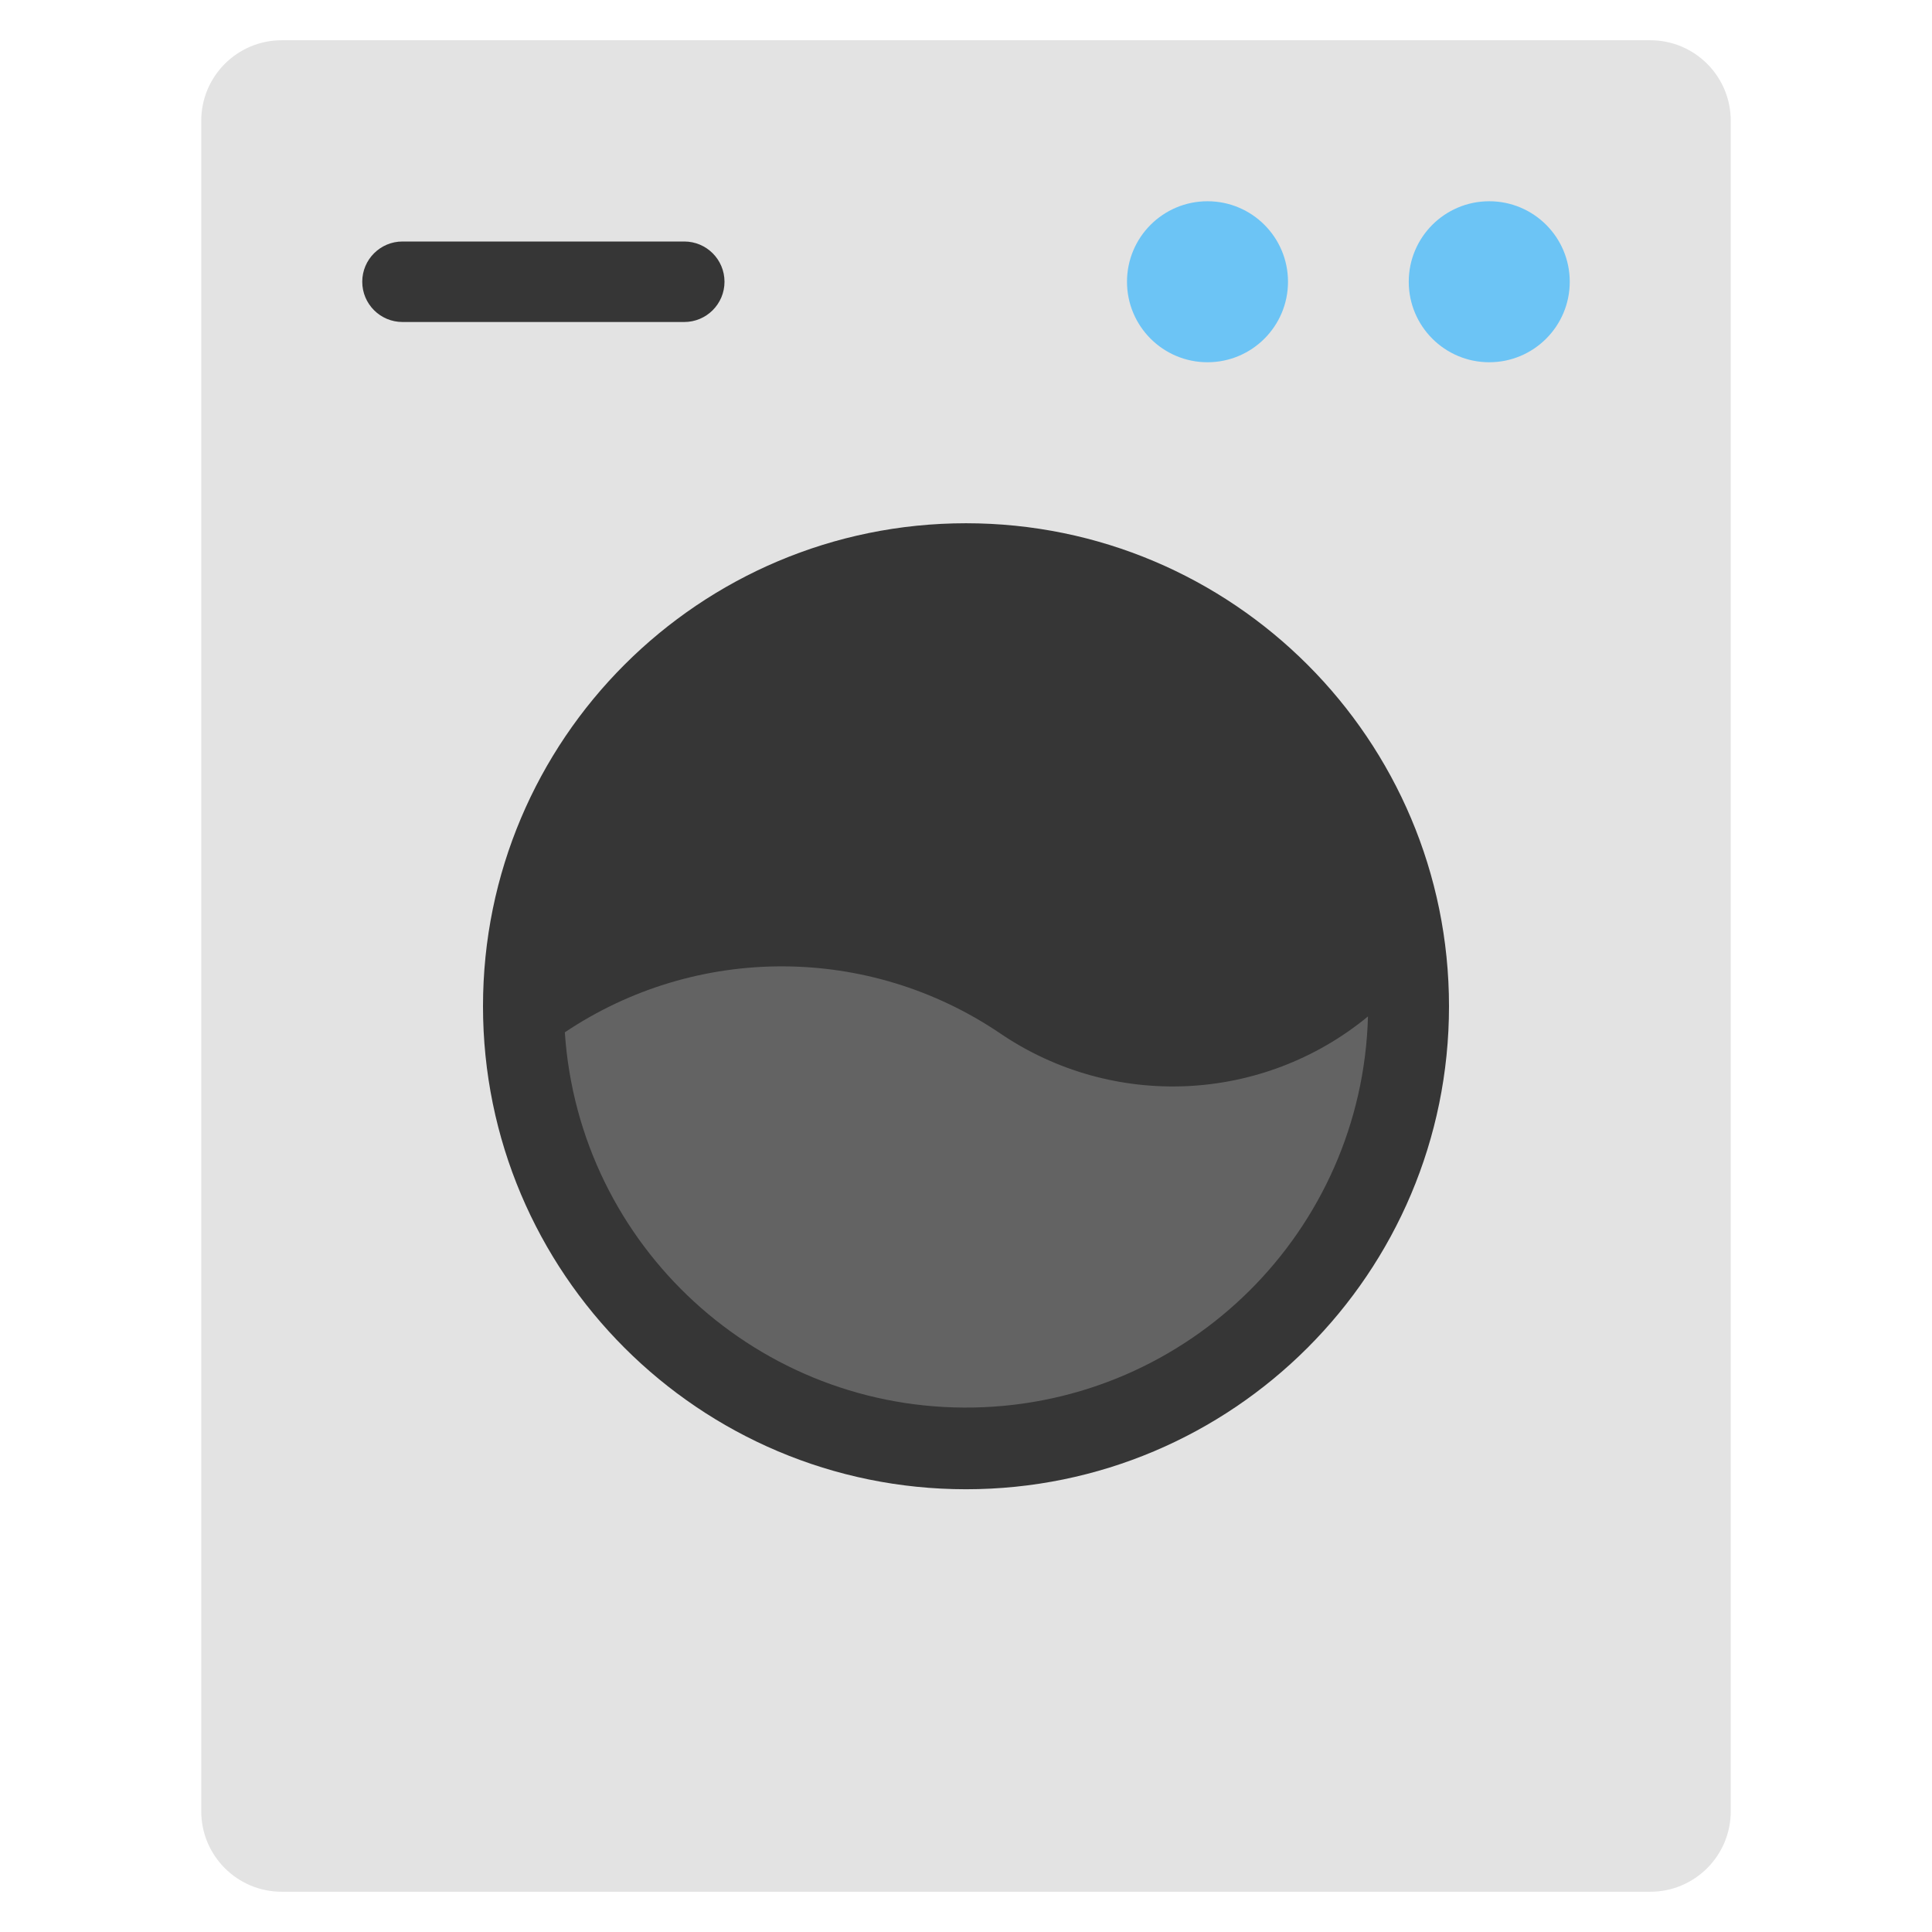
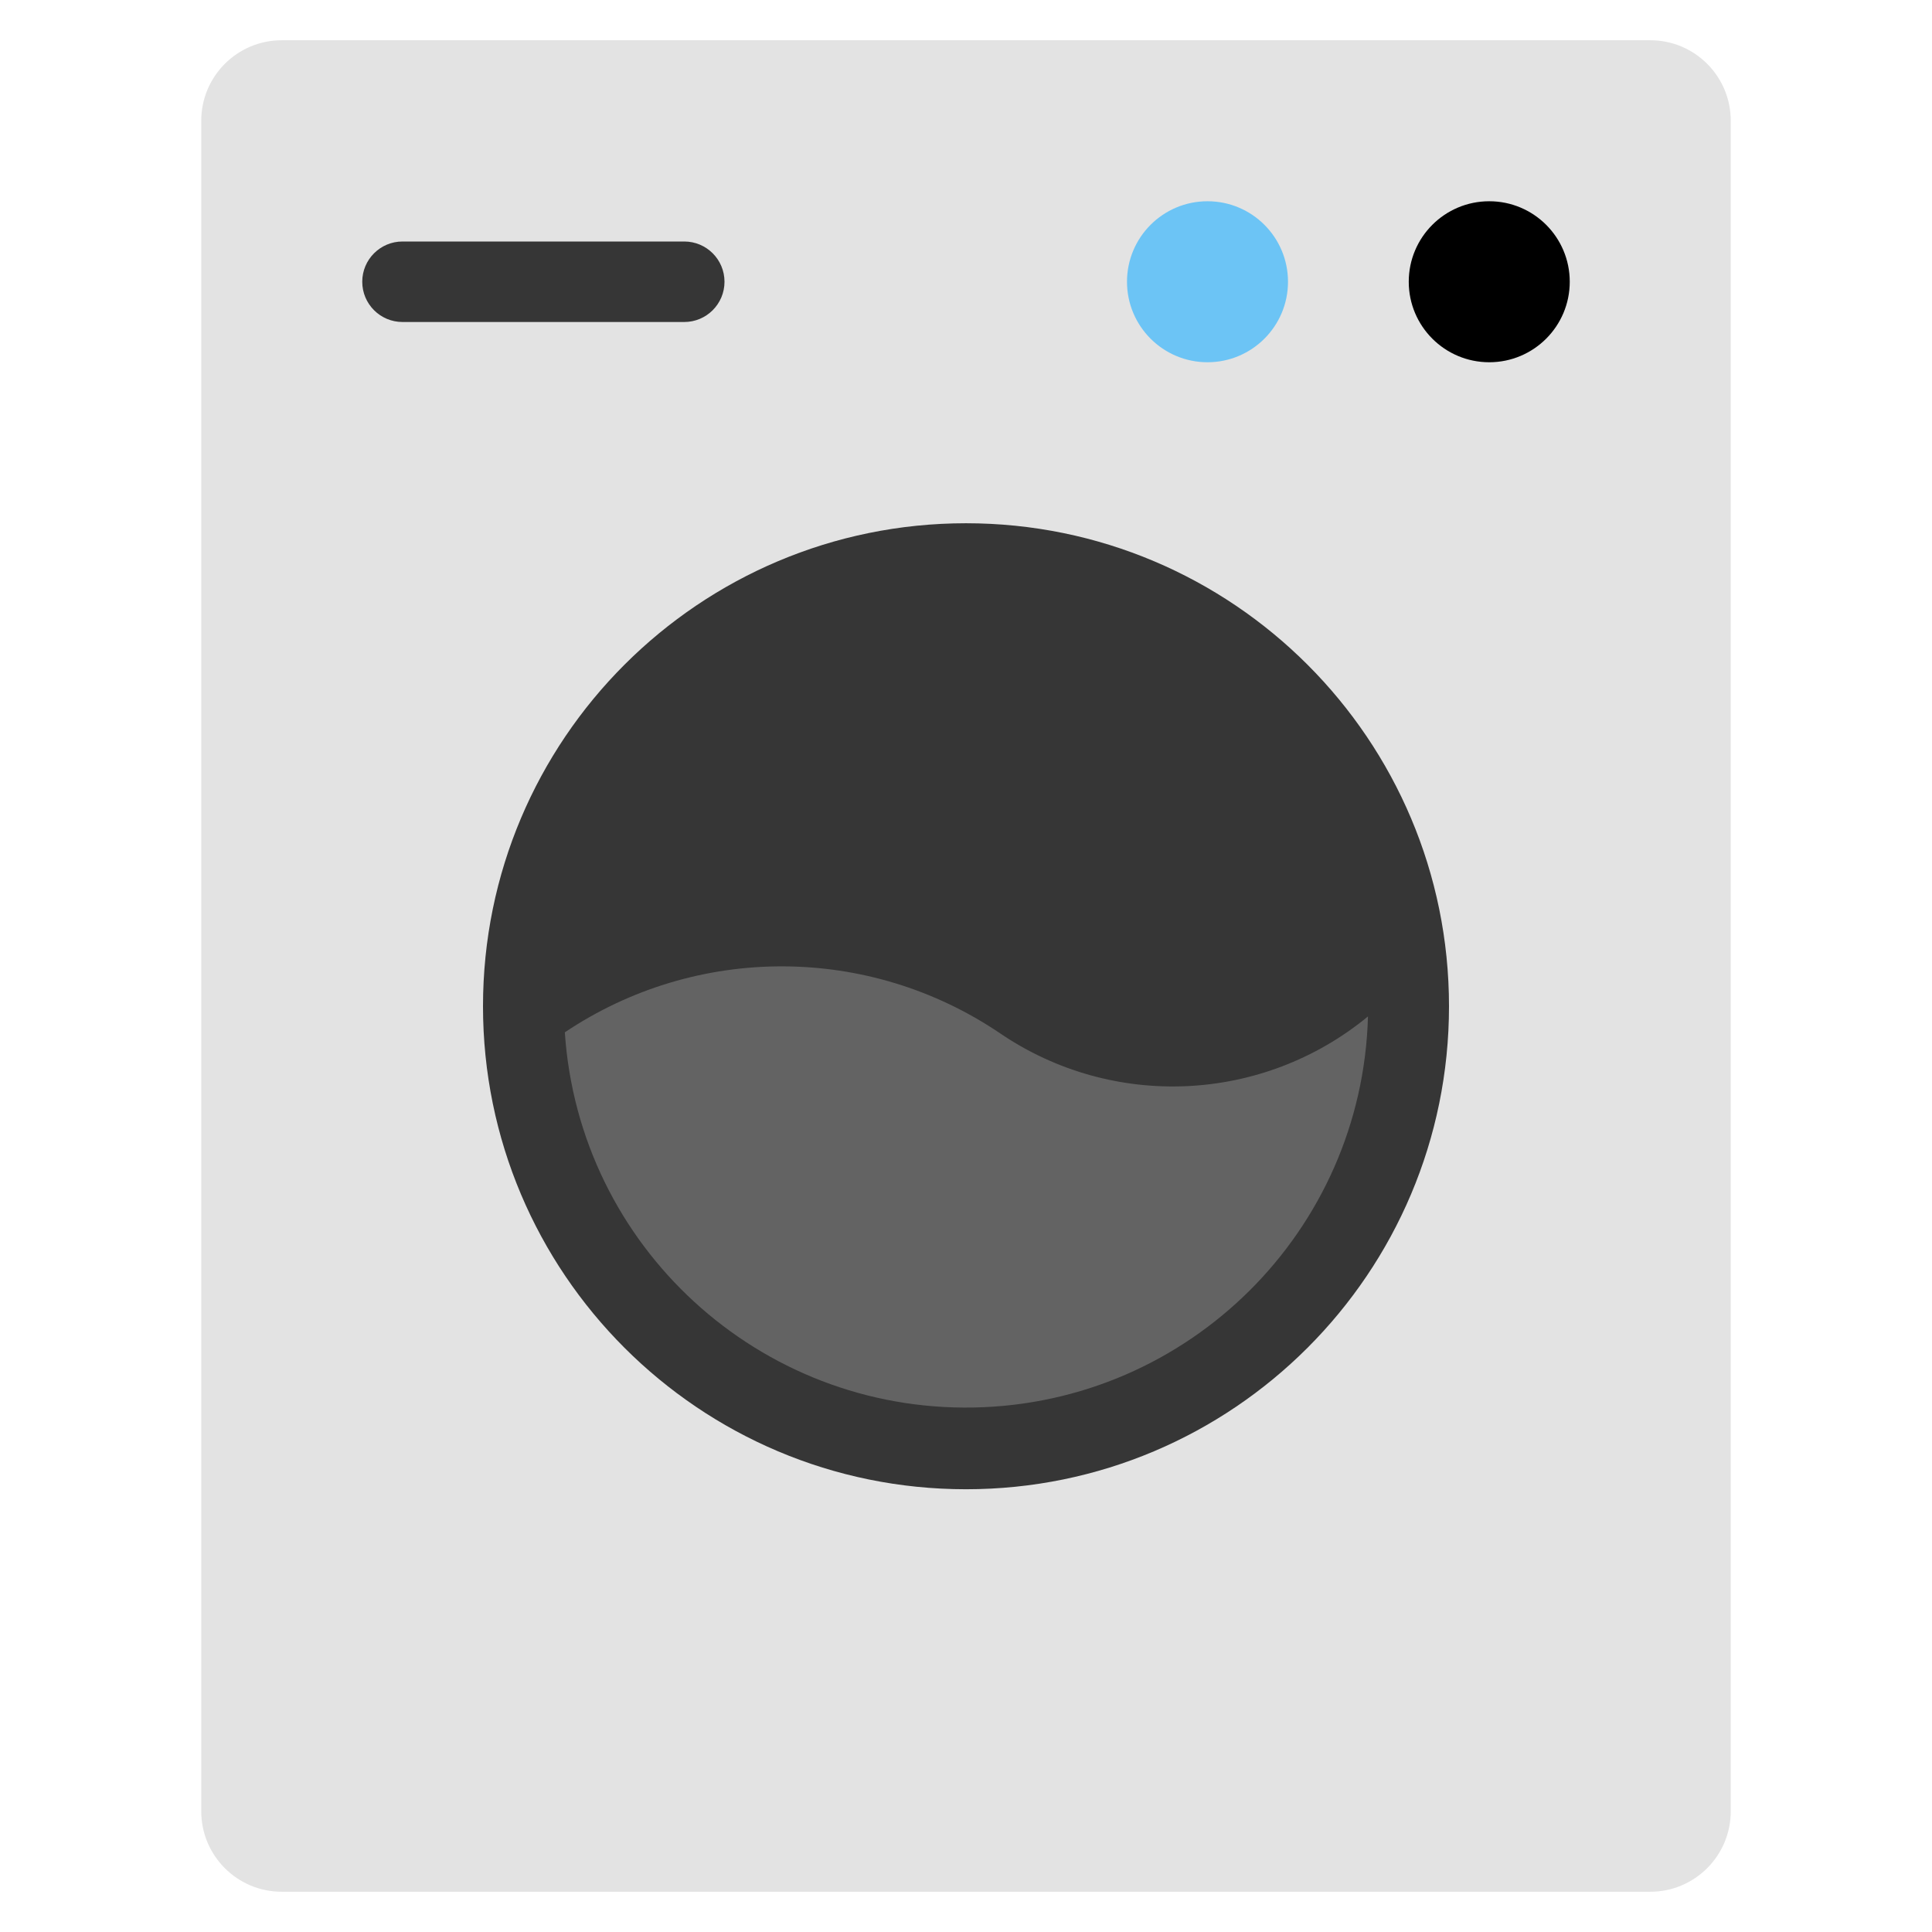
- <svg xmlns="http://www.w3.org/2000/svg" width="48" height="48" fill="none">
+ <svg viewBox="0 0 48 48" fill="none">
  <g data-testid="washing-machine">
    <g class="fills">
      <rect rx="0" ry="0" width="48" height="48" class="frame-background" />
    </g>
    <g class="frame-children">
      <path d="M41 1H7a2 2 0 0 0-2 2v42a2 2 0 0 0 2 2h34a2 2 0 0 0 2-2V3a2 2 0 0 0-2-2Z" style="fill: rgb(227, 227, 227);" class="fills" data-testid="svg-path" />
      <circle cx="24" cy="25" style="fill: rgb(54, 54, 54);" r="12" class="fills" data-testid="svg-circle" />
      <path d="M14.033 25.648a9.99 9.99 0 0 0 19.954-.395 7.63 7.63 0 0 1-9.141.419 9.677 9.677 0 0 0-10.813-.024Z" style="fill: rgb(99, 99, 99);" class="fills" data-testid="svg-path" />
      <path d="M17 8h-7a1 1 0 0 1 0-2h7a1 1 0 0 1 0 2Z" style="fill: rgb(54, 54, 54);" class="fills" data-testid="svg-path" />
      <circle cx="30" cy="7" style="fill: rgb(108, 196, 245);" r="2" class="fills" data-testid="svg-circle" />
-       <circle cx="37" cy="7" style="fill: rgb(108, 196, 245);" r="2" class="fills" data-testid="svg-circle" />
+       <circle cx="37" cy="7" fill="currentColor" data-section="power" r="2" class="fills" />
    </g>
  </g>
</svg>
